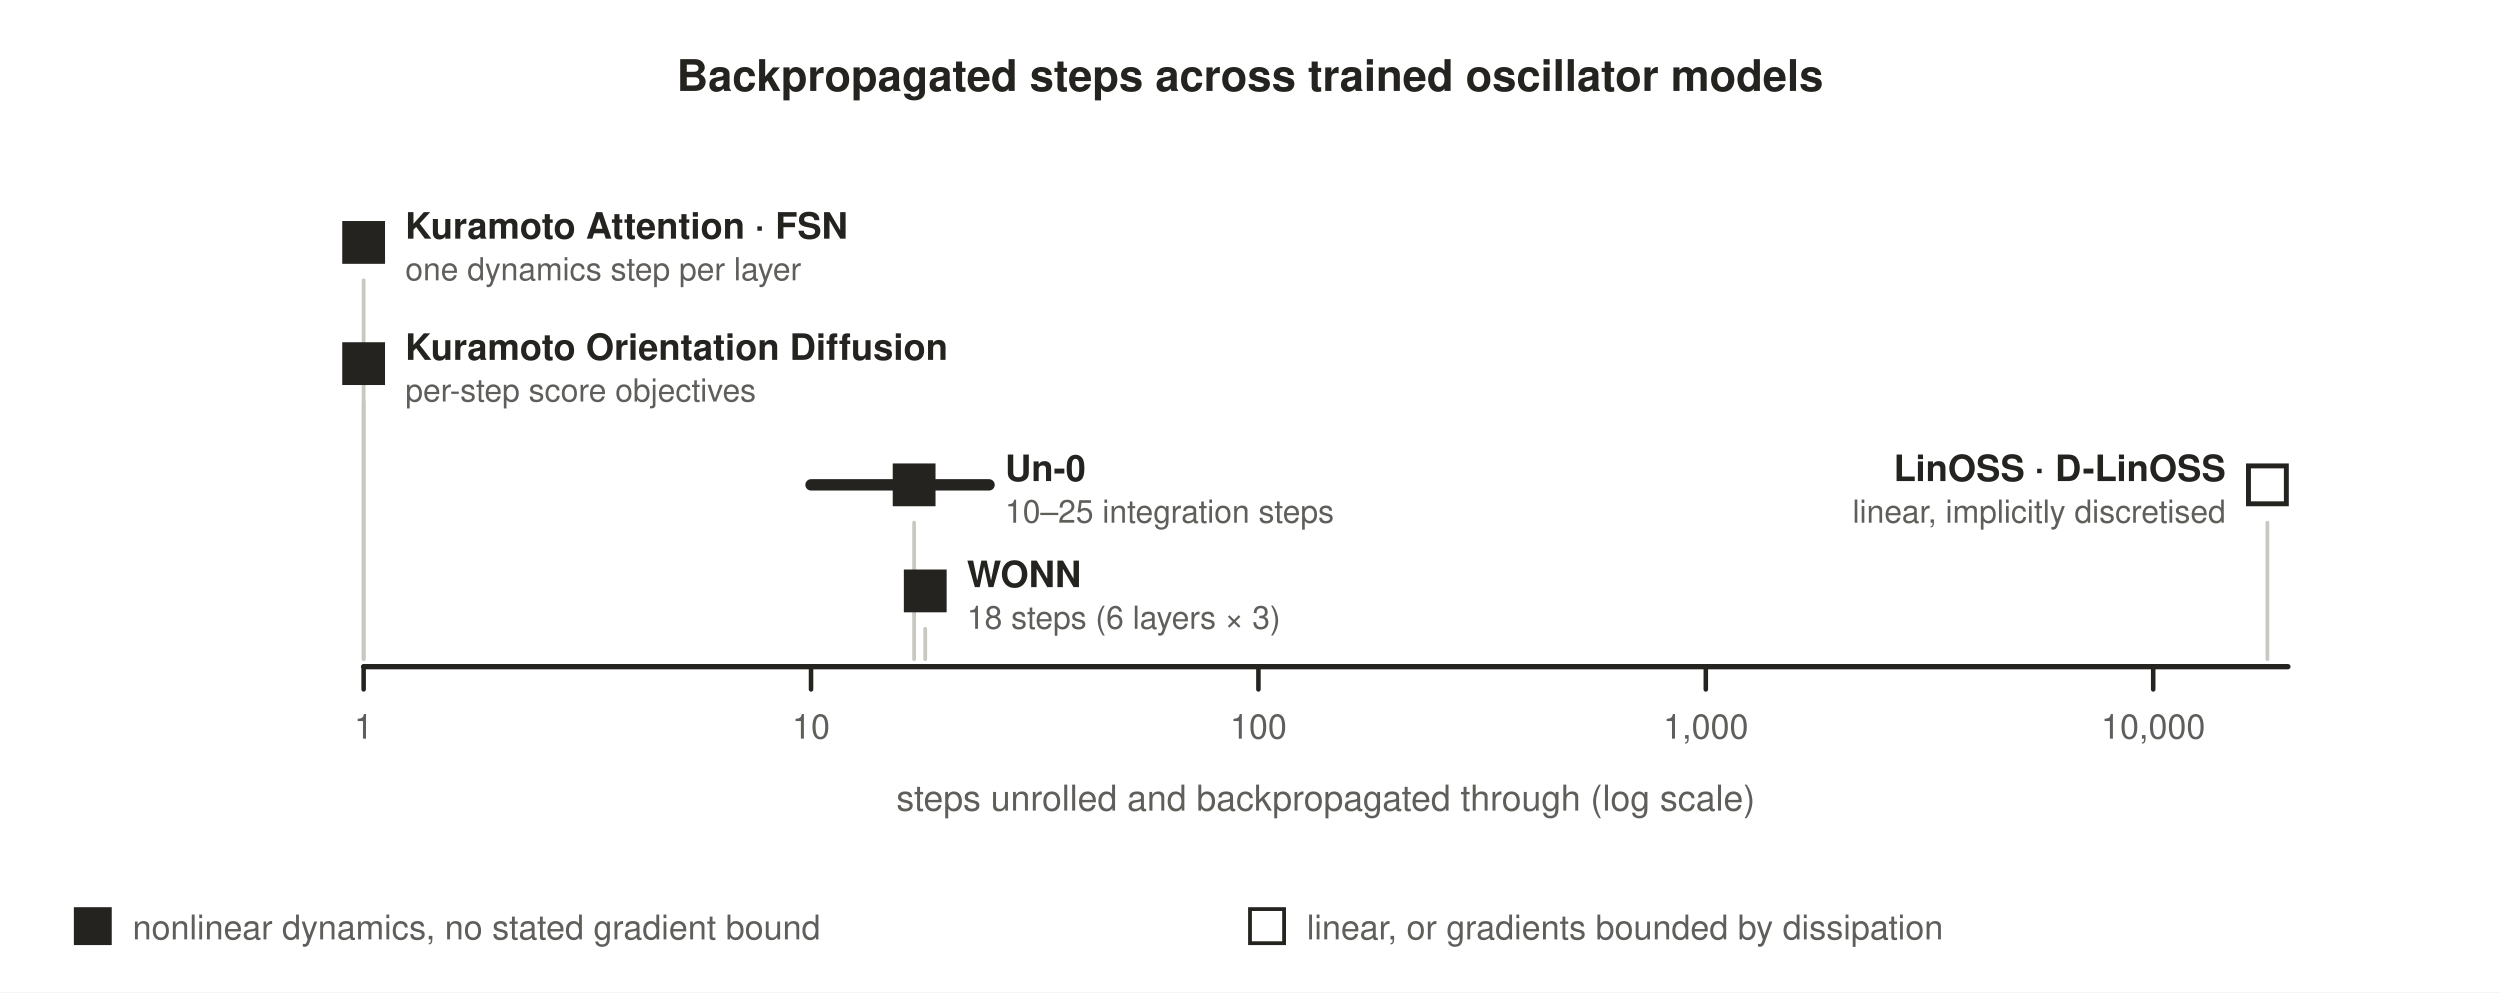
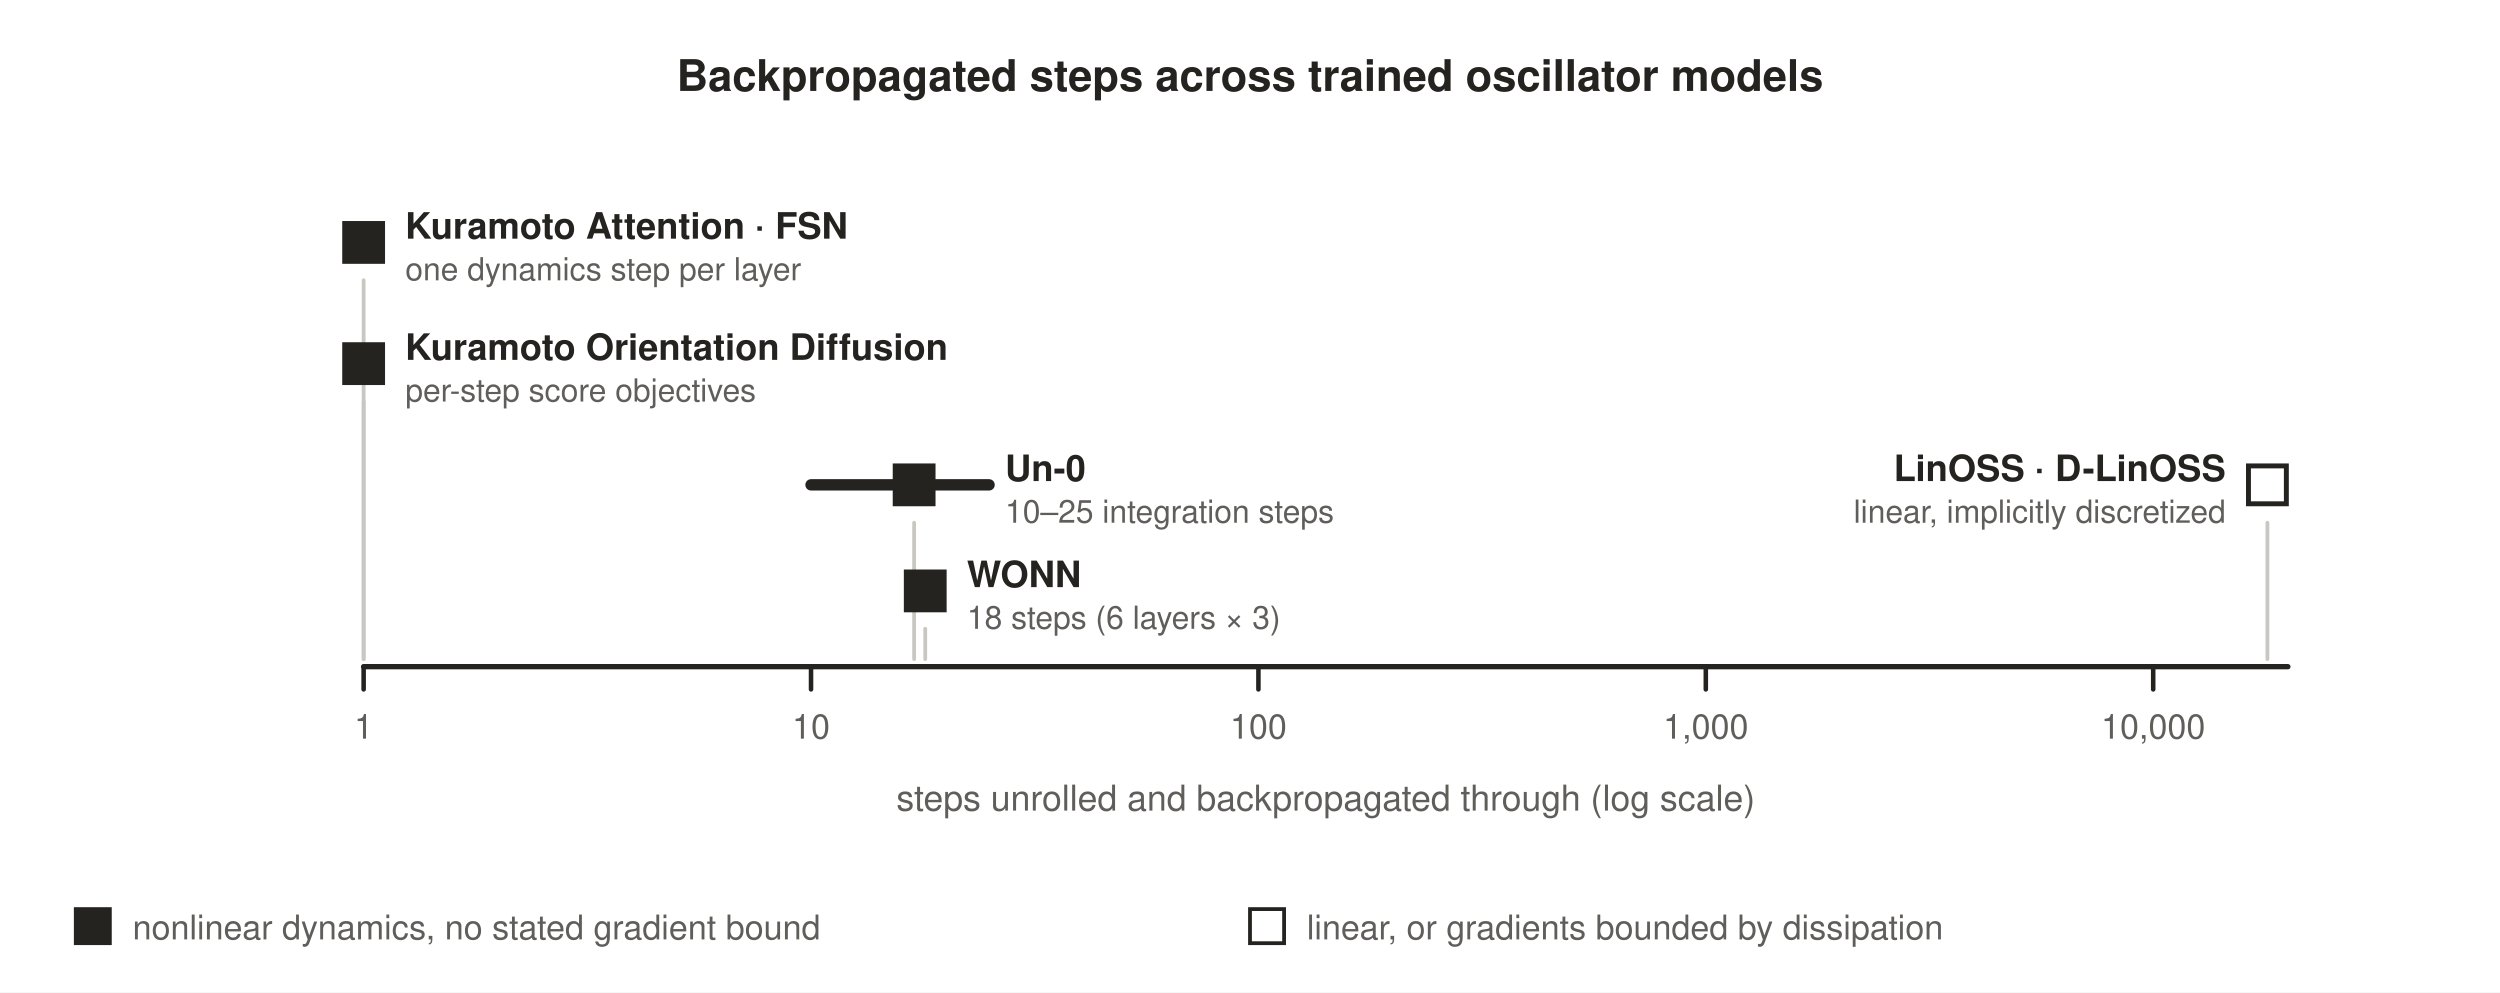
<svg xmlns="http://www.w3.org/2000/svg" width="660" height="262" viewBox="0 0 660 262" font-family="Helvetica, Arial, sans-serif">
  <rect width="660" height="262" fill="#FFFFFF" />
  <text x="330" y="24" text-anchor="middle" font-size="11.5" fill="#24231F" font-weight="bold" font-style="normal">Backpropagated steps across trained oscillator models</text>
  <line x1="96" y1="176" x2="604" y2="176" stroke="#24231F" stroke-width="1.4" stroke-linecap="round" />
  <line x1="96.0" y1="176" x2="96.0" y2="182" stroke="#24231F" stroke-width="1.2" stroke-linecap="round" />
  <text x="96.0" y="195" text-anchor="middle" font-size="9" fill="#5F5E5A" font-weight="normal" font-style="normal">1</text>
  <line x1="214.111" y1="176" x2="214.111" y2="182" stroke="#24231F" stroke-width="1.2" stroke-linecap="round" />
  <text x="214.111" y="195" text-anchor="middle" font-size="9" fill="#5F5E5A" font-weight="normal" font-style="normal">10</text>
  <line x1="332.222" y1="176" x2="332.222" y2="182" stroke="#24231F" stroke-width="1.2" stroke-linecap="round" />
  <text x="332.222" y="195" text-anchor="middle" font-size="9" fill="#5F5E5A" font-weight="normal" font-style="normal">100</text>
  <line x1="450.334" y1="176" x2="450.334" y2="182" stroke="#24231F" stroke-width="1.2" stroke-linecap="round" />
  <text x="450.334" y="195" text-anchor="middle" font-size="9" fill="#5F5E5A" font-weight="normal" font-style="normal">1,000</text>
  <line x1="568.445" y1="176" x2="568.445" y2="182" stroke="#24231F" stroke-width="1.2" stroke-linecap="round" />
  <text x="568.445" y="195" text-anchor="middle" font-size="9" fill="#5F5E5A" font-weight="normal" font-style="normal">10,000</text>
  <text x="350" y="214" text-anchor="middle" font-size="9.4" fill="#5F5E5A" font-weight="normal" font-style="normal">steps unrolled and backpropagated through (log scale)</text>
  <line x1="96.0" y1="74" x2="96.0" y2="174" stroke="#C9C7C1" stroke-width="1" stroke-linecap="round" />
  <rect x="91.0" y="59" width="10" height="10" fill="#24231F" stroke="#24231F" stroke-width="1.3" />
  <text x="107.0" y="63" text-anchor="start" font-size="9.6" fill="#24231F" font-weight="bold" font-style="normal">Kuramoto Attention · FSN</text>
  <text x="107.0" y="74" text-anchor="start" font-size="8.4" fill="#5F5E5A" font-weight="normal" font-style="normal">one dynamics step per layer</text>
  <line x1="96.0" y1="106" x2="96.0" y2="174" stroke="#C9C7C1" stroke-width="1" stroke-linecap="round" />
  <rect x="91.0" y="91" width="10" height="10" fill="#24231F" stroke="#24231F" stroke-width="1.3" />
  <text x="107.0" y="95" text-anchor="start" font-size="9.6" fill="#24231F" font-weight="bold" font-style="normal">Kuramoto Orientation Diffusion</text>
  <text x="107.0" y="106" text-anchor="start" font-size="8.4" fill="#5F5E5A" font-weight="normal" font-style="normal">per-step score objectives</text>
  <line x1="241.33" y1="138" x2="241.33" y2="174" stroke="#C9C7C1" stroke-width="1" stroke-linecap="round" />
  <rect x="236.33" y="123" width="10" height="10" fill="#24231F" stroke="#24231F" stroke-width="1.3" />
  <text x="265.33" y="127" text-anchor="start" font-size="9.6" fill="#24231F" font-weight="bold" font-style="normal">Un-0</text>
  <text x="265.33" y="138" text-anchor="start" font-size="8.4" fill="#5F5E5A" font-weight="normal" font-style="normal">10–25 integration steps</text>
  <line x1="244.262" y1="166" x2="244.262" y2="174" stroke="#C9C7C1" stroke-width="1" stroke-linecap="round" />
  <rect x="239.262" y="151" width="10" height="10" fill="#24231F" stroke="#24231F" stroke-width="1.3" />
  <text x="255.262" y="155" text-anchor="start" font-size="9.6" fill="#24231F" font-weight="bold" font-style="normal">WONN</text>
  <text x="255.262" y="166" text-anchor="start" font-size="8.4" fill="#5F5E5A" font-weight="normal" font-style="normal">18 steps (6 layers × 3)</text>
  <line x1="598.596" y1="138" x2="598.596" y2="174" stroke="#C9C7C1" stroke-width="1" stroke-linecap="round" />
  <rect x="593.596" y="123" width="10" height="10" fill="#FFFFFF" stroke="#24231F" stroke-width="1.3" />
  <text x="587.596" y="127" text-anchor="end" font-size="9.6" fill="#24231F" font-weight="bold" font-style="normal">LinOSS · D-LinOSS</text>
-   <text x="587.596" y="138" text-anchor="end" font-size="8.4" fill="#5F5E5A" font-weight="normal" font-style="normal">linear, implicitly discretised</text>
+   <text x="587.596" y="138" text-anchor="end" font-size="8.4" fill="#5F5E5A" font-weight="normal" font-style="normal">linear, implicitly discretized</text>
  <line x1="214.111" y1="128" x2="261.112" y2="128" stroke="#24231F" stroke-width="3" stroke-linecap="round" />
  <rect x="20" y="240" width="9" height="9" fill="#24231F" stroke="#24231F" />
  <text x="35" y="248" text-anchor="start" font-size="9" fill="#5F5E5A" font-weight="normal" font-style="normal">nonlinear dynamics, no stated gradient bound</text>
  <rect x="330" y="240" width="9" height="9" fill="#FFFFFF" stroke="#24231F" />
  <text x="345" y="248" text-anchor="start" font-size="9" fill="#5F5E5A" font-weight="normal" font-style="normal">linear, or gradients bounded by dissipation</text>
</svg>
